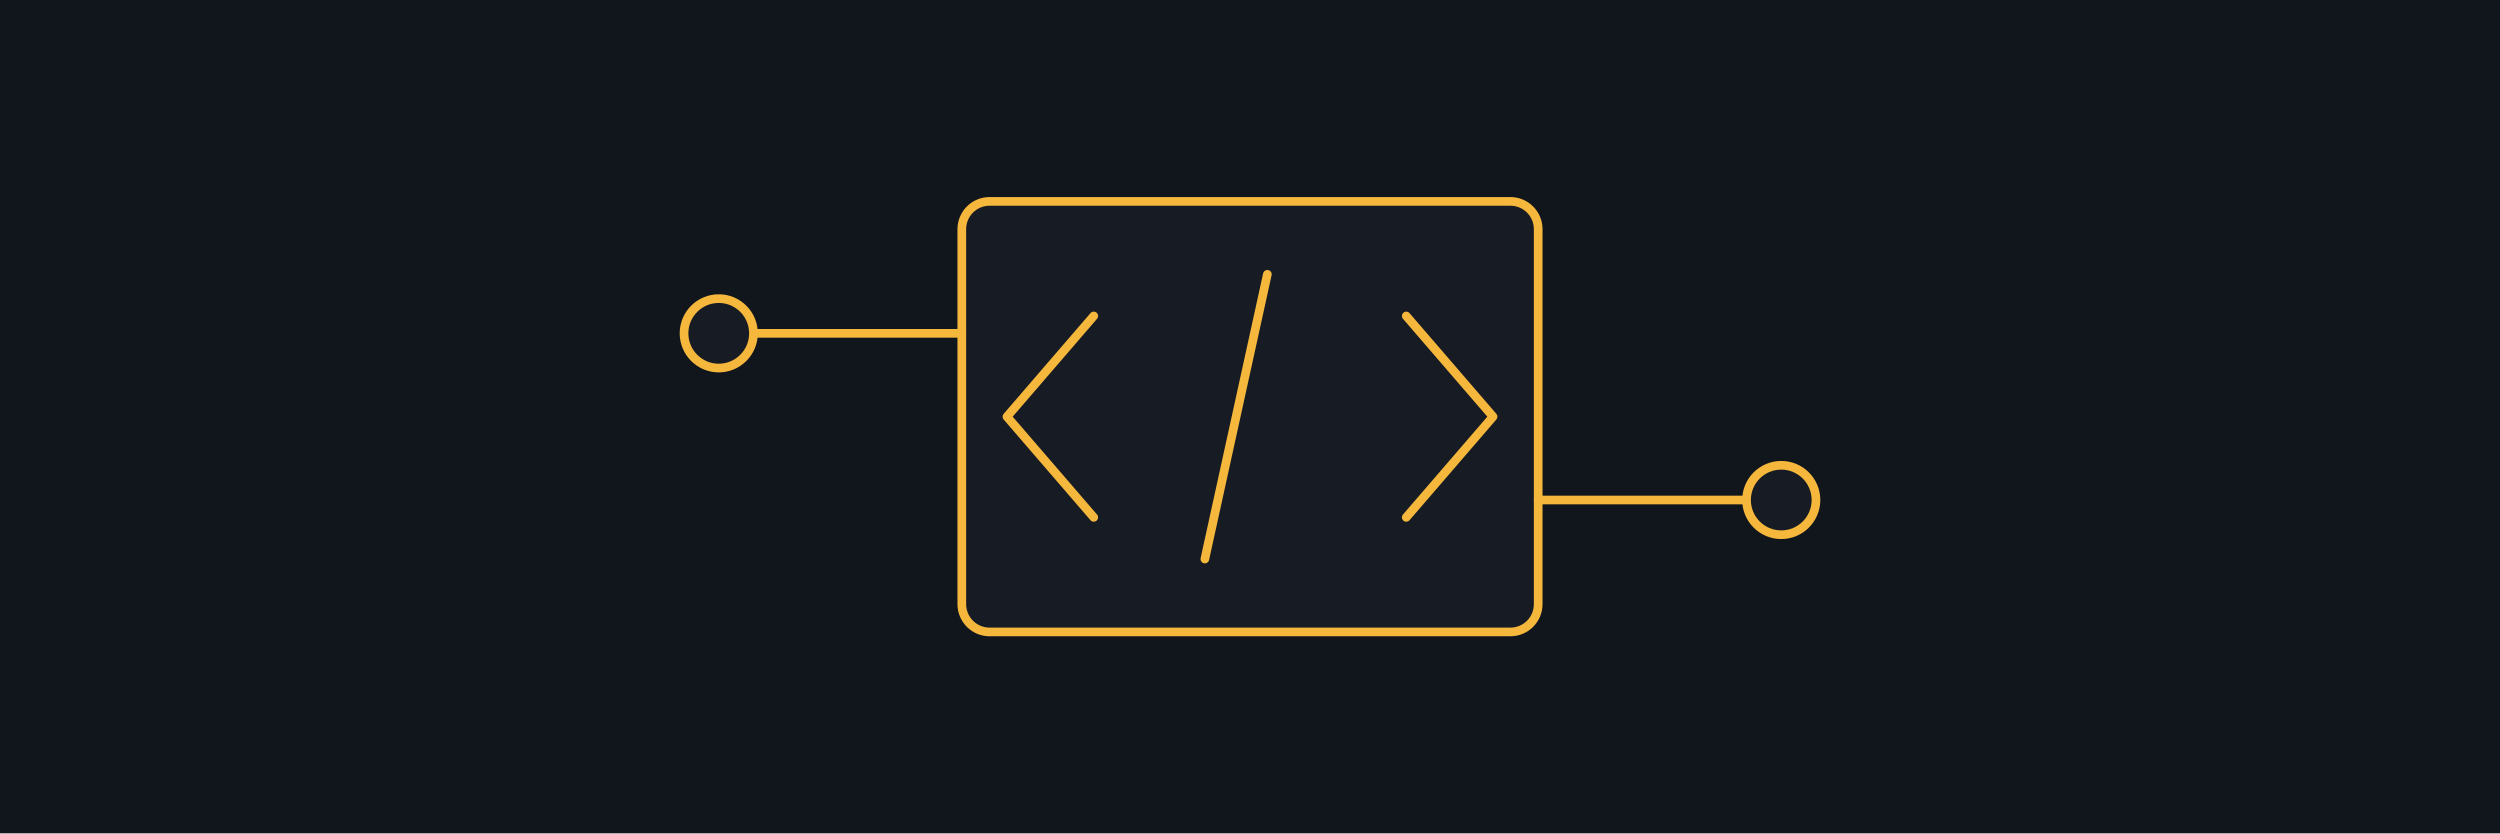
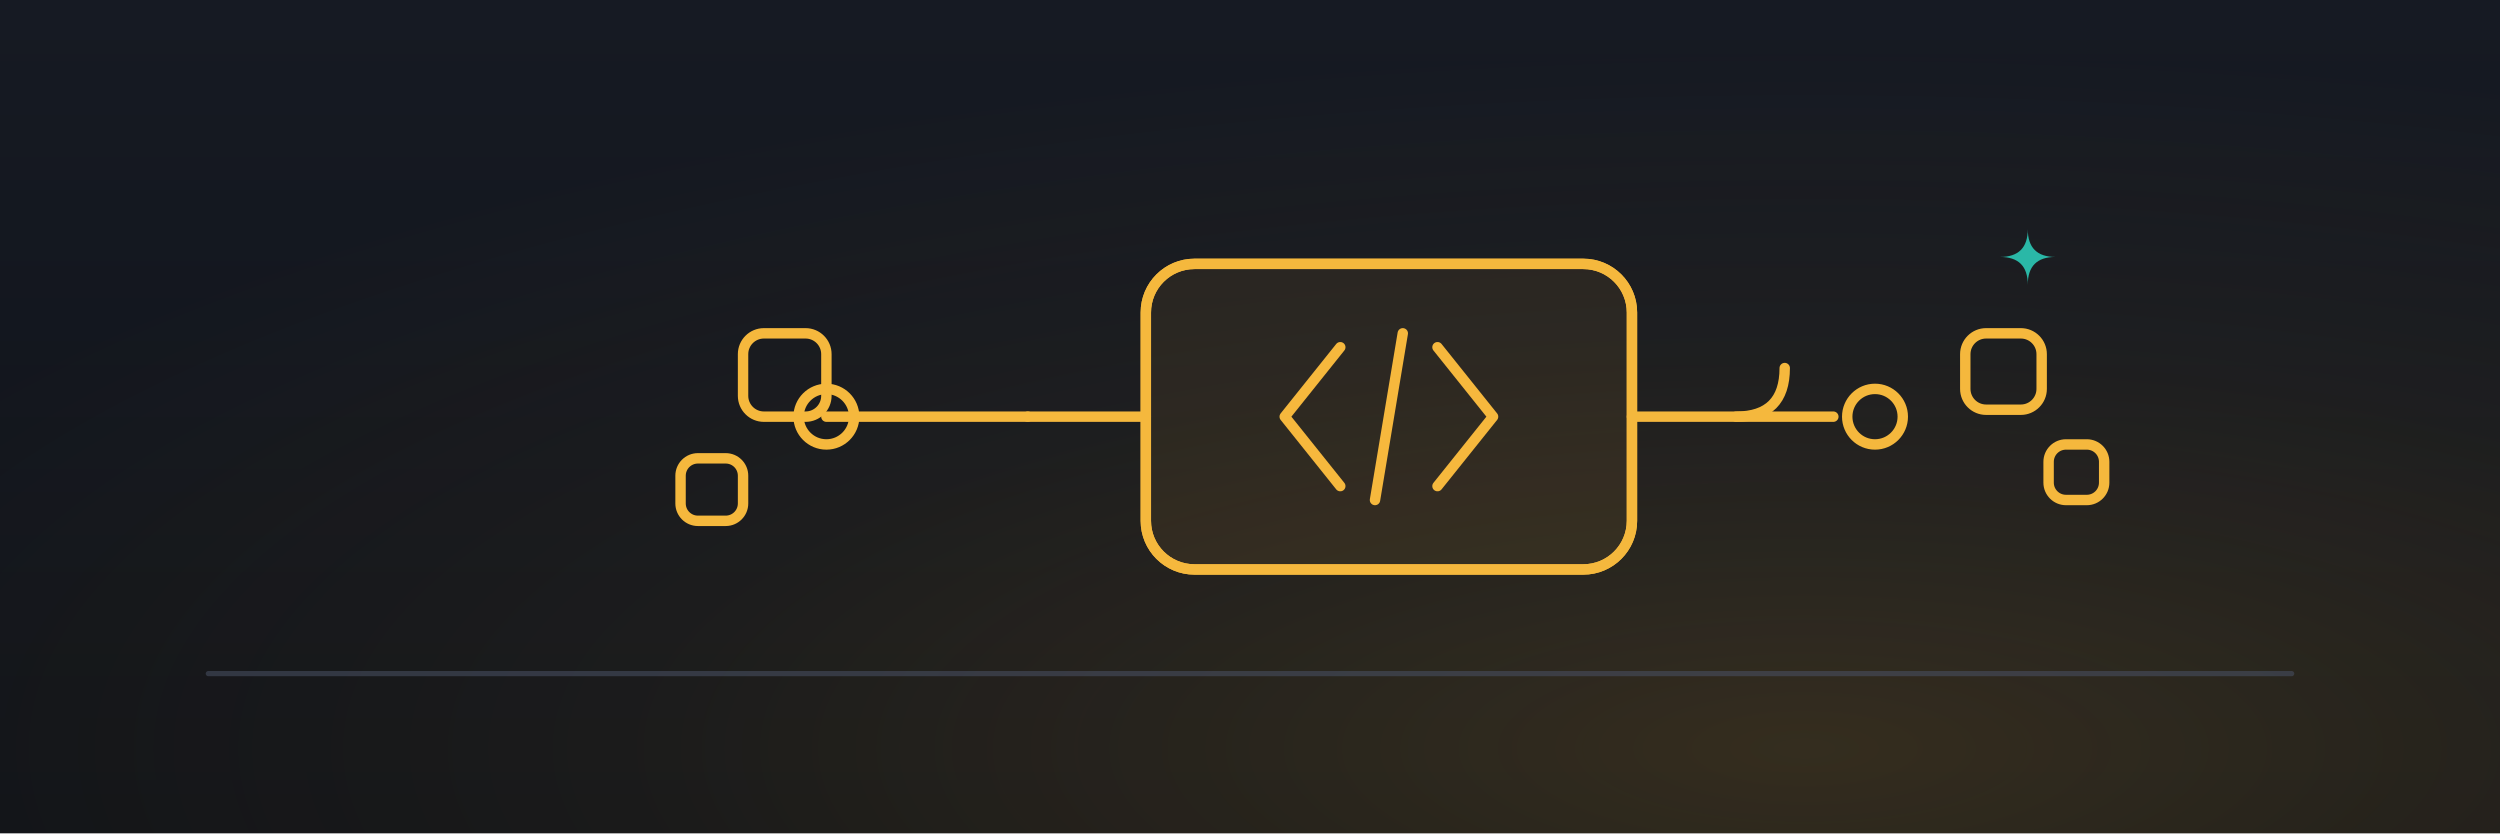
- <svg xmlns="http://www.w3.org/2000/svg" width="720" height="240" viewBox="0 0 720 240" role="img" aria-labelledby="title">
-   <rect width="720" height="240" fill="#11151C" />
-   <g color="#F5B83D" fill="none" stroke="currentColor" stroke-width="2.5" stroke-linecap="round" stroke-linejoin="round">
-     <rect x="277" y="58" width="166" height="124" rx="8" fill="#171B23" stroke="currentColor" />
-     <path d="m315 91-25 29 25 29m90-58 25 29-25 29m-40-70-18 82M217 96h60m166 48h60" fill="none" stroke="currentColor" />
-     <circle cx="207" cy="96" r="10" fill="#171B23" />
-     <circle cx="513" cy="144" r="10" fill="#171B23" />
+ <svg xmlns="http://www.w3.org/2000/svg" width="720" height="240" viewBox="0 0 720 240" role="img">
+   <defs>
+     <linearGradient id="bg" x1="0" y1="0" x2="0" y2="1">
+       <stop offset="0" stop-color="#161A23" />
+       <stop offset="1" stop-color="#0F1218" />
+     </linearGradient>
+     <radialGradient id="g-F5B83D" cx="0.72" cy="0.9" r="0.85">
+       <stop offset="0" stop-color="#F5B83D" stop-opacity="0.16" />
+       <stop offset="0.55" stop-color="#F5B83D" stop-opacity="0.05" />
+       <stop offset="1" stop-color="#F5B83D" stop-opacity="0" />
+     </radialGradient>
+   </defs>
+   <rect width="720" height="240" fill="url(#bg)" />
+   <rect width="720" height="240" fill="url(#g-F5B83D)" />
+   <path d="M60 194 H 660" stroke="#4A5164" stroke-opacity="0.55" stroke-width="1.5" stroke-linecap="round" />
+   <g fill="none" stroke="#F5B83D" stroke-width="3" stroke-linecap="round" stroke-linejoin="round">
+     <g fill="none" stroke="#F5B83D" stroke-width="3" stroke-opacity="1.0" stroke-linecap="round" stroke-linejoin="round">
+       <rect x="330" y="76" width="140" height="88" rx="14" />
+       <path d="M 386 100 L 370 120 L 386 140" />
+       <path d="M 414 100 L 430 120 L 414 140" />
+       <line x1="404" y1="96" x2="396" y2="144" />
+       <rect x="330" y="76" width="140" height="88" rx="14" fill="#F5B83D" fill-opacity="0.07" />
+       <line x1="238" y1="120" x2="296" y2="120" />
+       <circle cx="238" cy="120" r="8" />
+       <line x1="296" y1="120" x2="330" y2="120" />
+       <line x1="470" y1="120" x2="528" y2="120" />
+       <circle cx="540" cy="120" r="8" />
+       <path d="M 500 120 Q 514 120 514 106" />
+       <rect x="214" y="96" width="24" height="24" rx="6" />
+       <rect x="196" y="132" width="18" height="18" rx="5" />
+       <rect x="566" y="96" width="22" height="22" rx="6" />
+       <rect x="590" y="128" width="16" height="16" rx="5" />
+     </g>
  </g>
+   <path d="M 584 66 Q 584 74 592 74 Q 584 74 584 82 Q 584 74 576 74 Q 584 74 584 66" fill="#2DD4BF" fill-opacity="0.85" stroke="none" />
</svg>
